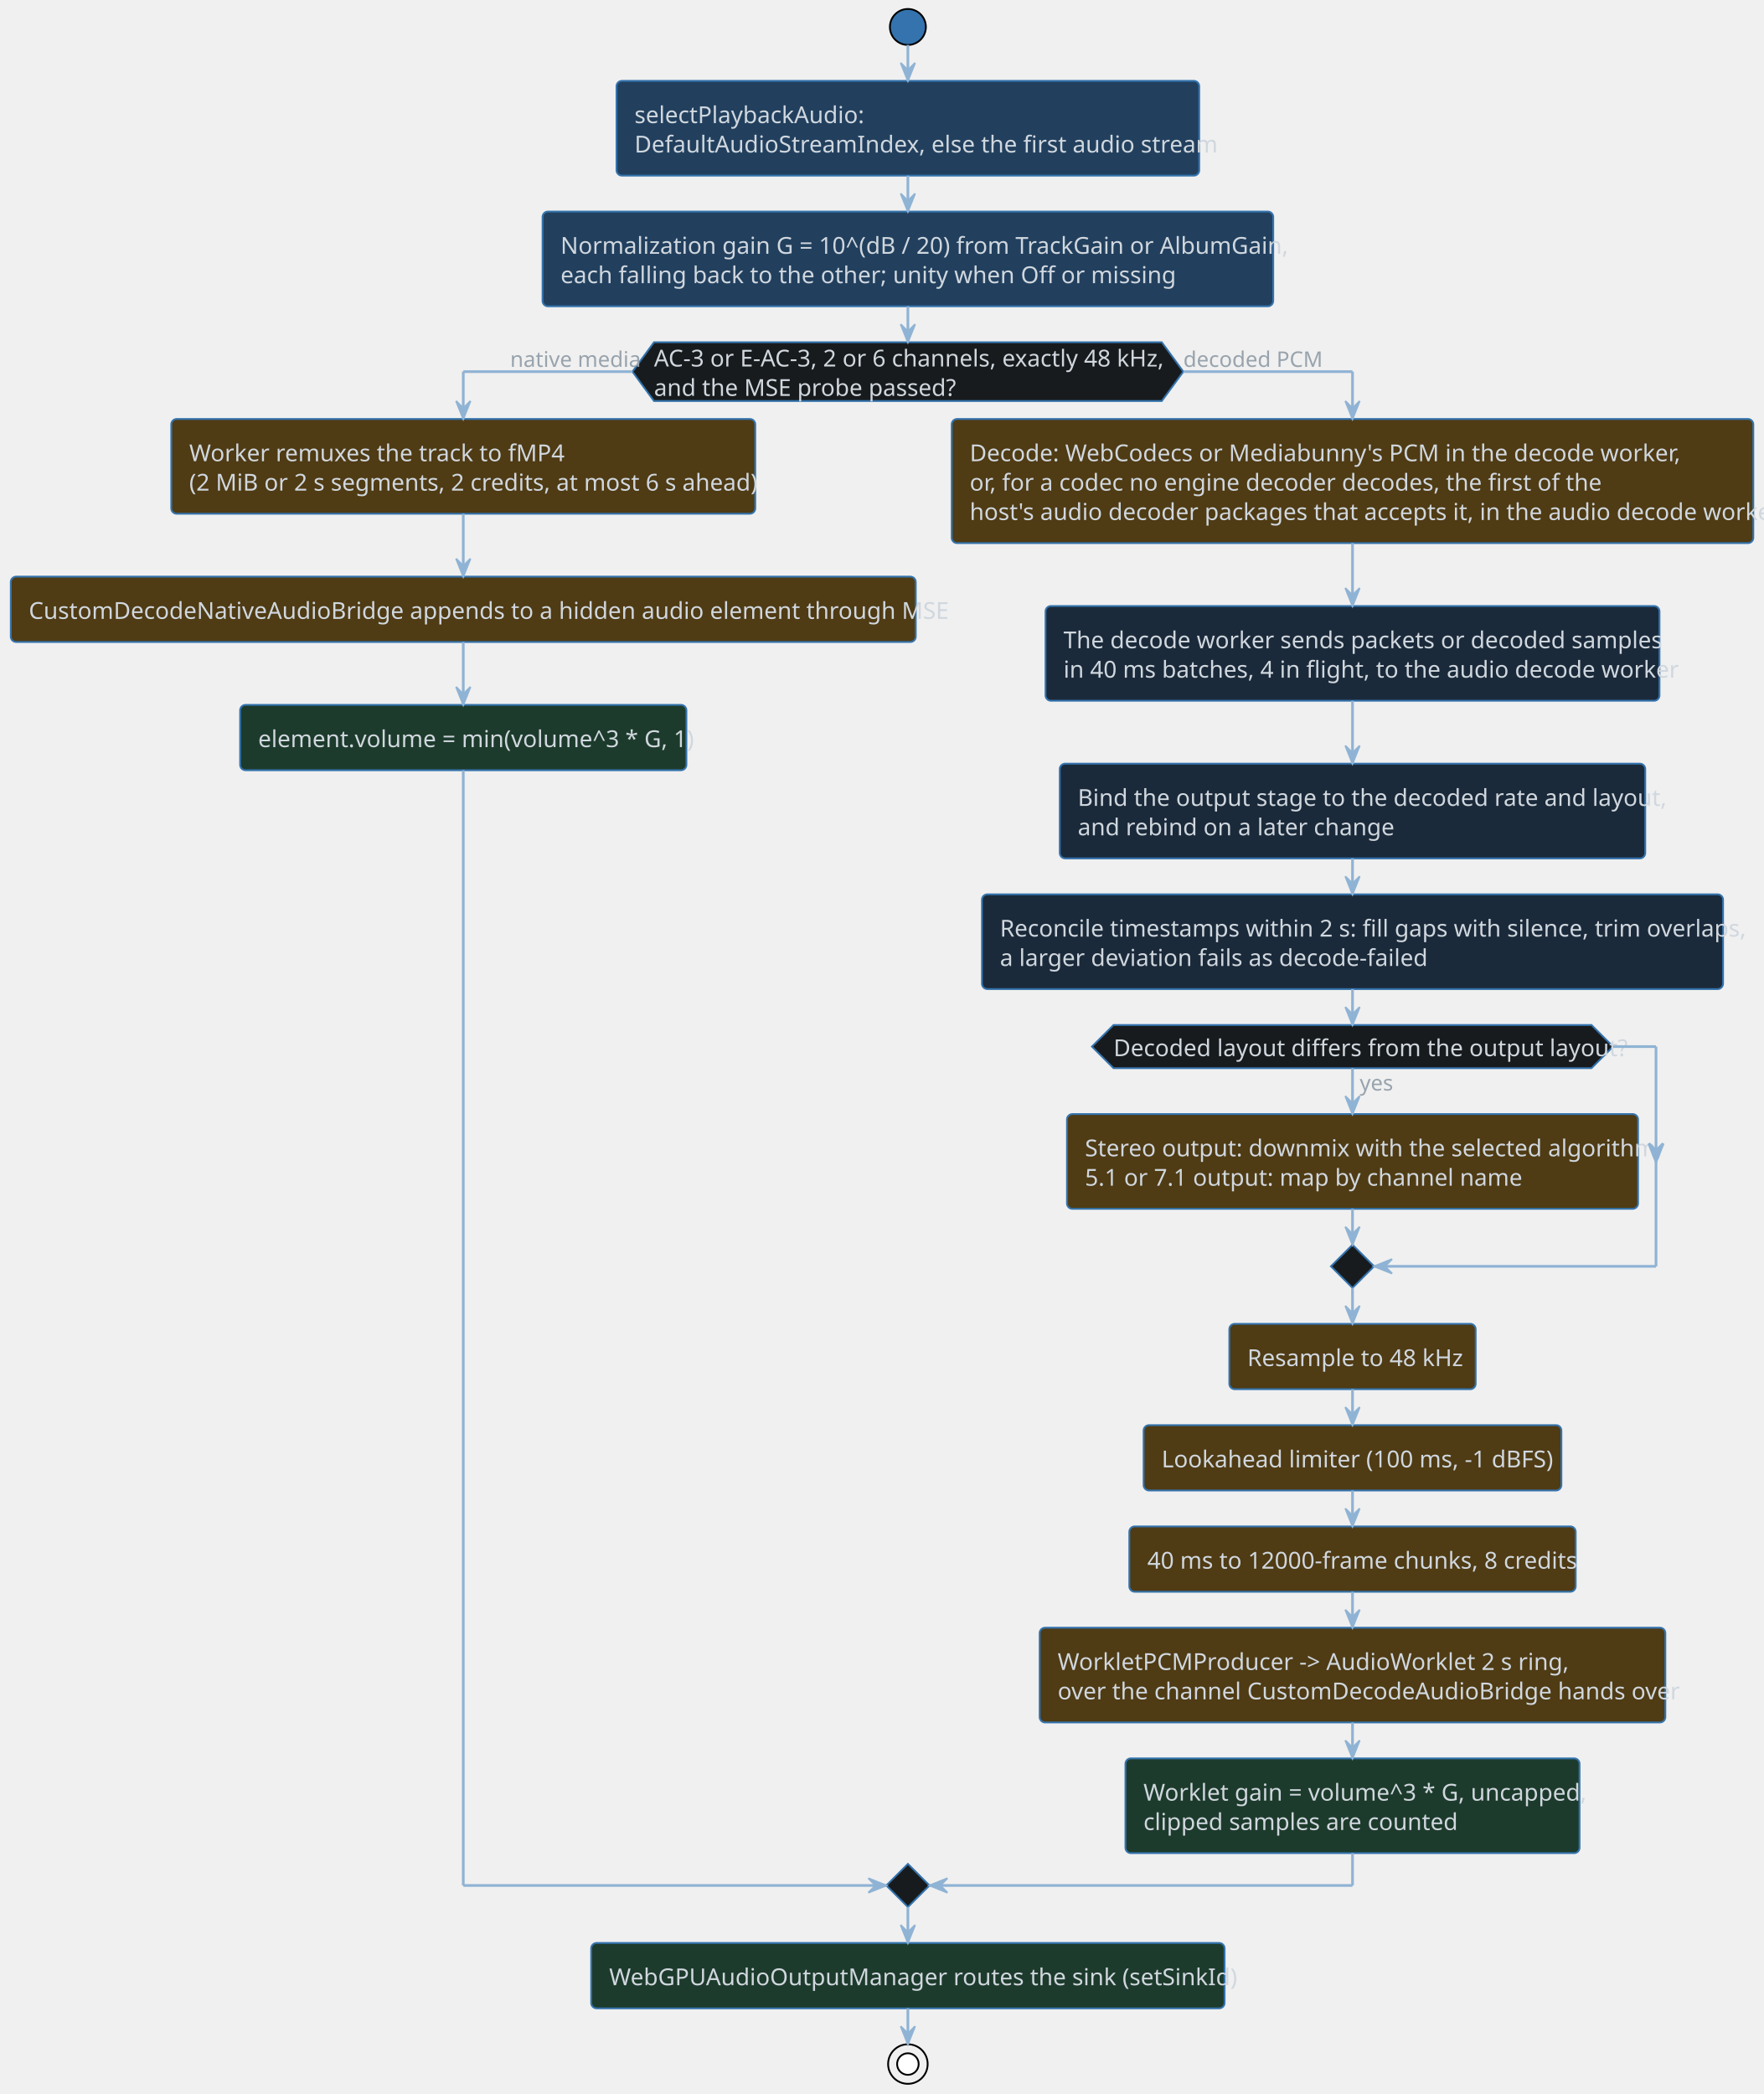
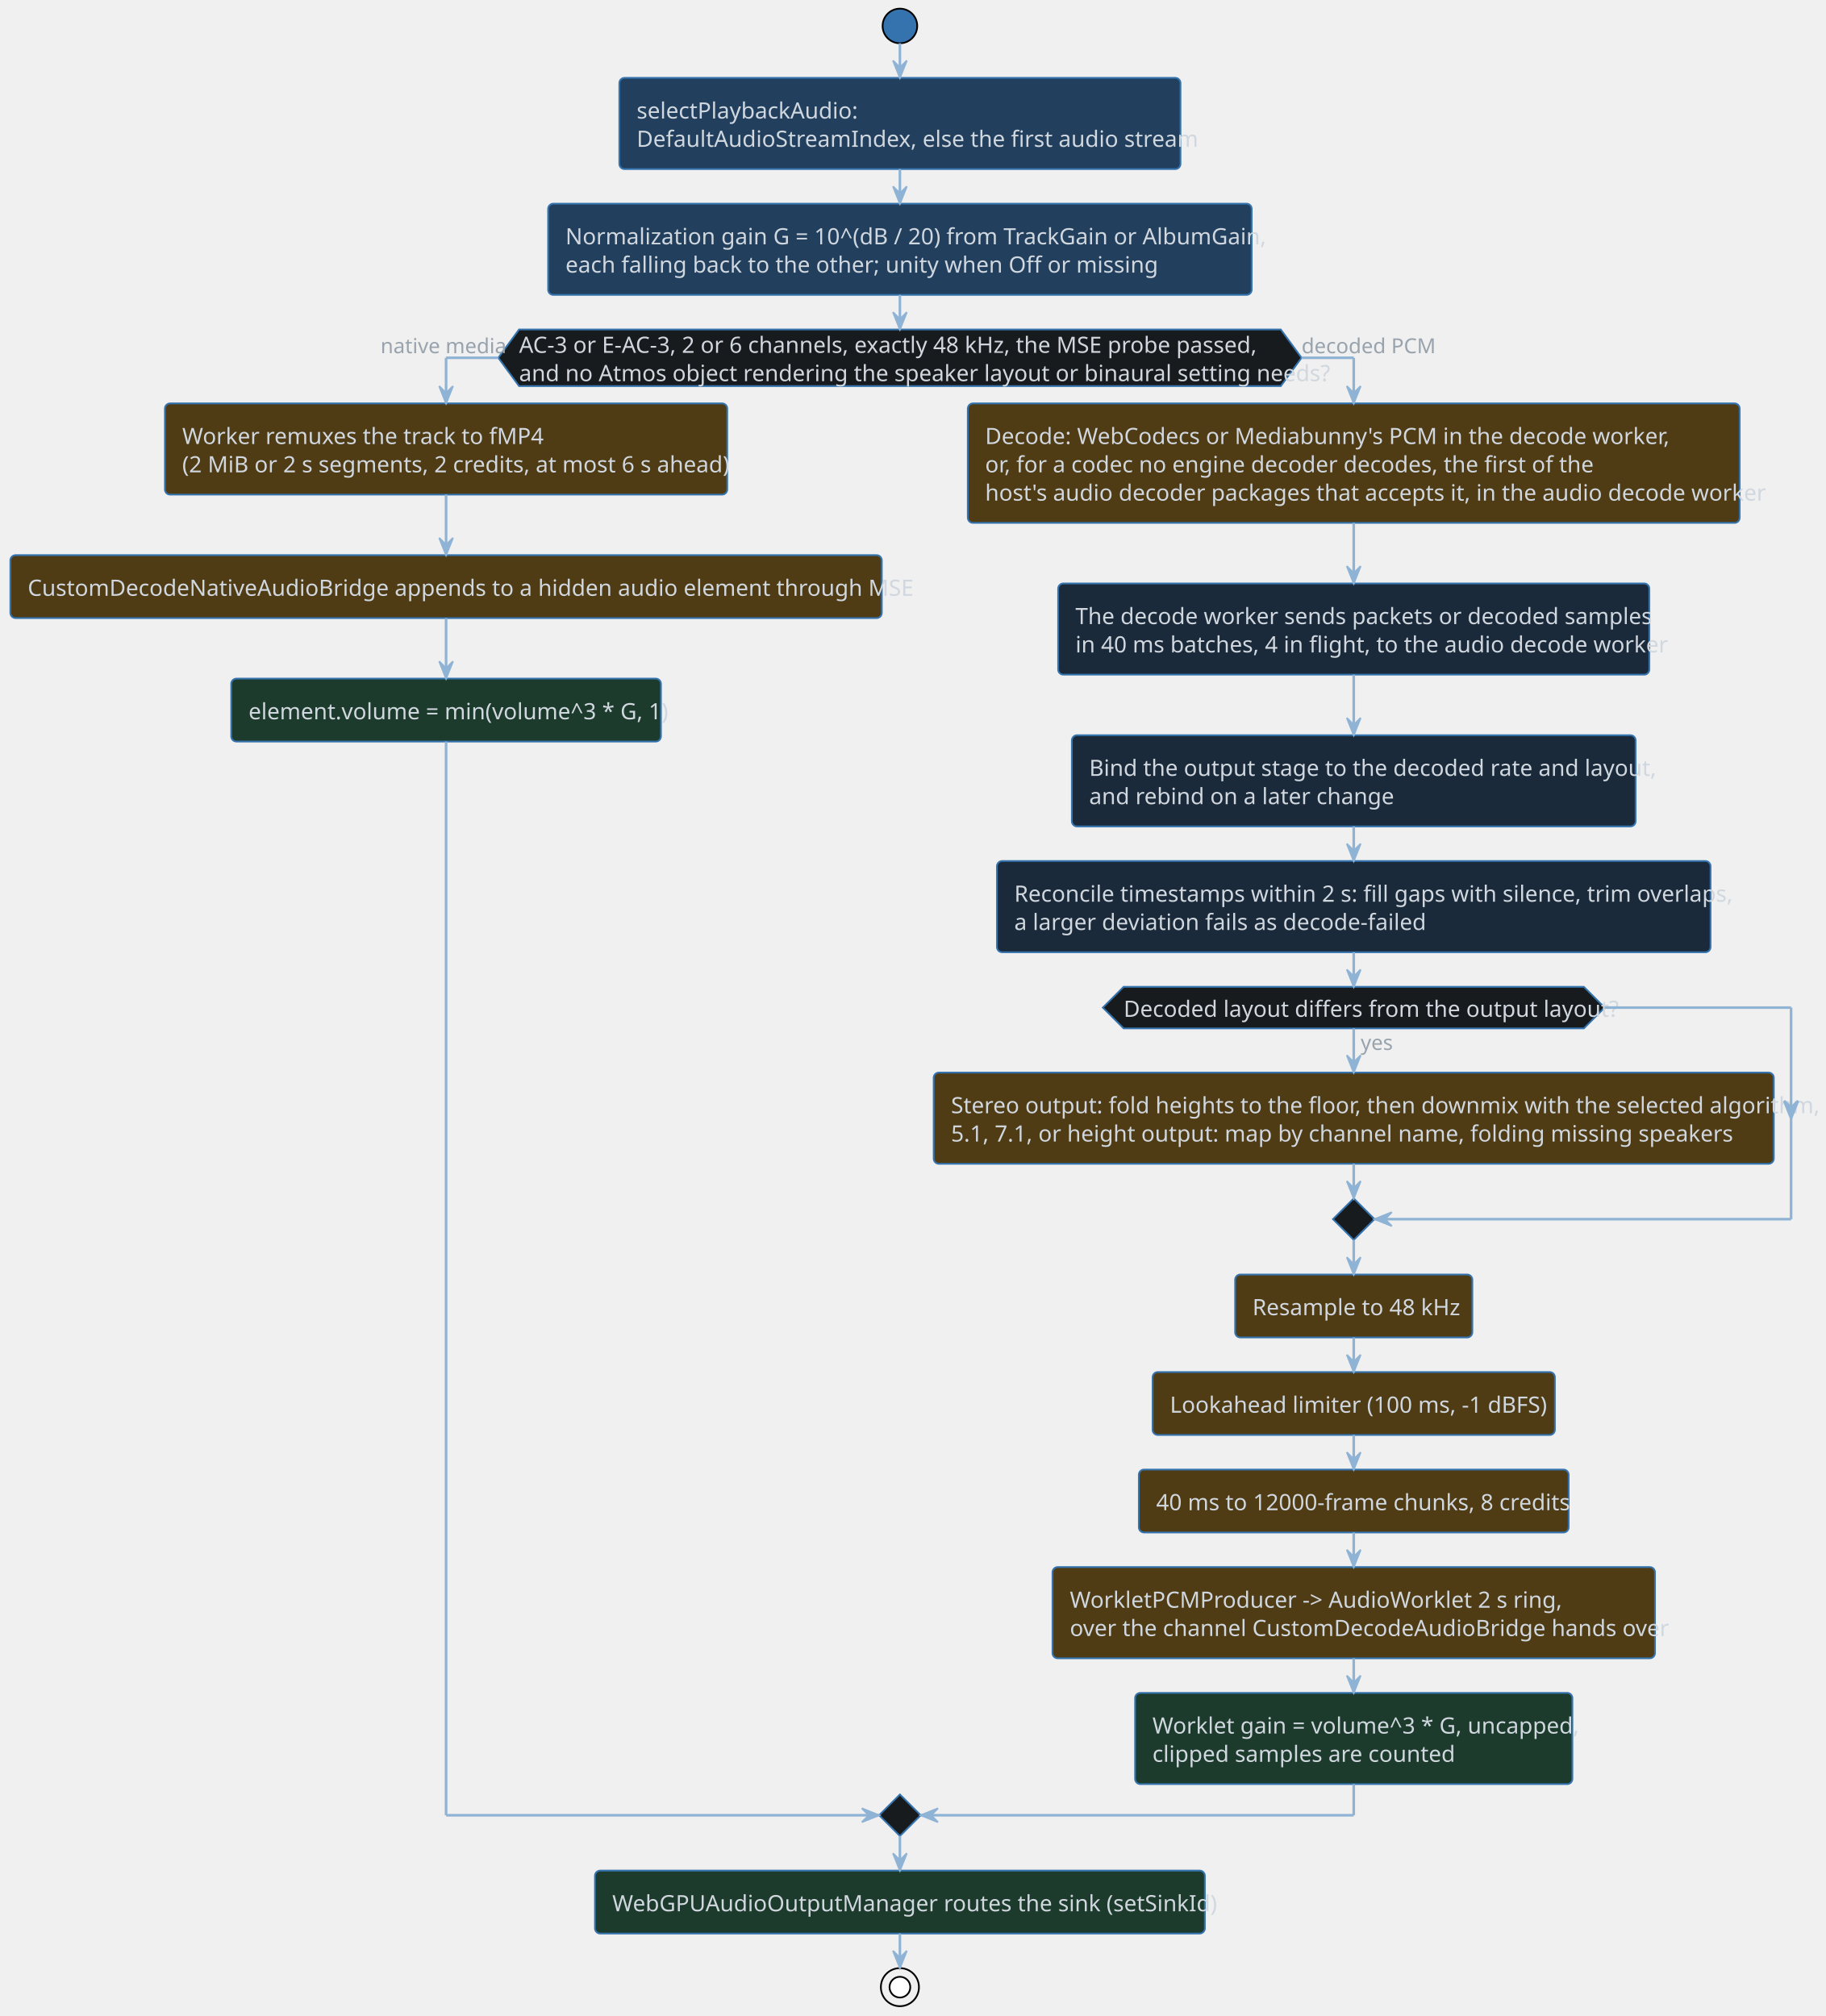
- <svg xmlns="http://www.w3.org/2000/svg" contentStyleType="text/css" data-diagram-type="ACTIVITY" height="1165px" preserveAspectRatio="none" style="width:981px;height:1165px;" version="1.1" viewBox="0 0 981 1165" width="981px" zoomAndPan="magnify">
+ <svg xmlns="http://www.w3.org/2000/svg" contentStyleType="text/css" data-diagram-type="ACTIVITY" height="1165px" preserveAspectRatio="none" style="width:1055px;height:1165px;" version="1.1" viewBox="0 0 1055 1165" width="1055px" zoomAndPan="magnify">
  <defs />
  <g>
-     <ellipse cx="505.1" cy="15" fill="#3473AD" rx="10" ry="10" style="stroke:#000000;stroke-width:1;" />
-     <rect fill="#22405E" height="52.703" rx="3" ry="3" style="stroke:#3473AD;stroke-width:1;" width="324.211" x="342.994" y="45" />
-     <text fill="#D0D7DE" font-family="sans-serif" font-size="13" lengthAdjust="spacing" textLength="123.57" x="352.994" y="68.495">selectPlaybackAudio:</text>
-     <text fill="#D0D7DE" font-family="sans-serif" font-size="13" lengthAdjust="spacing" textLength="304.211" x="352.994" y="84.847">DefaultAudioStreamIndex, else the first audio stream</text>
-     <rect fill="#22405E" height="52.703" rx="3" ry="3" style="stroke:#3473AD;stroke-width:1;" width="406.502" x="301.849" y="117.703" />
-     <text fill="#D0D7DE" font-family="sans-serif" font-size="13" lengthAdjust="spacing" textLength="386.502" x="311.849" y="141.198">Normalization gain G = 10^(dB / 20) from TrackGain or AlbumGain,</text>
-     <text fill="#D0D7DE" font-family="sans-serif" font-size="13" lengthAdjust="spacing" textLength="319.389" x="311.849" y="157.55">each falling back to the other; unity when Off or missing</text>
-     <polygon fill="#181B1D" points="363.849,190.406,646.351,190.406,658.351,206.758,646.351,223.109,363.849,223.109,351.849,206.758,363.849,190.406" style="stroke:#3473AD;stroke-width:1;" />
-     <text fill="#D0D7DE" font-family="sans-serif" font-size="13" lengthAdjust="spacing" textLength="282.502" x="363.849" y="203.901">AC-3 or E-AC-3, 2 or 6 channels, exactly 48 kHz,</text>
-     <text fill="#D0D7DE" font-family="sans-serif" font-size="13" lengthAdjust="spacing" textLength="164.779" x="363.849" y="220.253">and the MSE probe passed?</text>
-     <text fill="#98A3AD" font-family="sans-serif" font-size="12" lengthAdjust="spacing" textLength="68.039" x="283.809" y="204.121">native media</text>
-     <text fill="#98A3AD" font-family="sans-serif" font-size="12" lengthAdjust="spacing" textLength="76.043" x="658.351" y="204.121">decoded PCM</text>
+     <ellipse cx="519.951" cy="15" fill="#3473AD" rx="10" ry="10" style="stroke:#000000;stroke-width:1;" />
+     <rect fill="#22405E" height="52.703" rx="3" ry="3" style="stroke:#3473AD;stroke-width:1;" width="324.211" x="357.846" y="45" />
+     <text fill="#D0D7DE" font-family="sans-serif" font-size="13" lengthAdjust="spacing" textLength="123.57" x="367.846" y="68.495">selectPlaybackAudio:</text>
+     <text fill="#D0D7DE" font-family="sans-serif" font-size="13" lengthAdjust="spacing" textLength="304.211" x="367.846" y="84.847">DefaultAudioStreamIndex, else the first audio stream</text>
+     <rect fill="#22405E" height="52.703" rx="3" ry="3" style="stroke:#3473AD;stroke-width:1;" width="406.502" x="316.7" y="117.703" />
+     <text fill="#D0D7DE" font-family="sans-serif" font-size="13" lengthAdjust="spacing" textLength="386.502" x="326.7" y="141.198">Normalization gain G = 10^(dB / 20) from TrackGain or AlbumGain,</text>
+     <text fill="#D0D7DE" font-family="sans-serif" font-size="13" lengthAdjust="spacing" textLength="319.389" x="326.7" y="157.55">each falling back to the other; unity when Off or missing</text>
+     <polygon fill="#181B1D" points="299.894,190.406,740.009,190.406,752.009,206.758,740.009,223.109,299.894,223.109,287.894,206.758,299.894,190.406" style="stroke:#3473AD;stroke-width:1;" />
+     <text fill="#D0D7DE" font-family="sans-serif" font-size="13" lengthAdjust="spacing" textLength="421.973" x="299.894" y="203.901">AC-3 or E-AC-3, 2 or 6 channels, exactly 48 kHz, the MSE probe passed,</text>
+     <text fill="#D0D7DE" font-family="sans-serif" font-size="13" lengthAdjust="spacing" textLength="440.115" x="299.894" y="220.253">and no Atmos object rendering the speaker layout or binaural setting needs?</text>
+     <text fill="#98A3AD" font-family="sans-serif" font-size="12" lengthAdjust="spacing" textLength="68.039" x="219.855" y="204.121">native media</text>
+     <text fill="#98A3AD" font-family="sans-serif" font-size="12" lengthAdjust="spacing" textLength="76.043" x="752.009" y="204.121">decoded PCM</text>
    <rect fill="#4F3B14" height="52.703" rx="3" ry="3" style="stroke:#3473AD;stroke-width:1;" width="324.903" x="95.286" y="233.109" />
    <text fill="#D0D7DE" font-family="sans-serif" font-size="13" lengthAdjust="spacing" textLength="197.222" x="105.286" y="256.604">Worker remuxes the track to fMP4</text>
    <text fill="#D0D7DE" font-family="sans-serif" font-size="13" lengthAdjust="spacing" textLength="304.903" x="105.286" y="272.956">(2 MiB or 2 s segments, 2 credits, at most 6 s ahead)</text>
    <rect fill="#4F3B14" height="36.352" rx="3" ry="3" style="stroke:#3473AD;stroke-width:1;" width="503.476" x="6" y="320.812" />
    <text fill="#D0D7DE" font-family="sans-serif" font-size="13" lengthAdjust="spacing" textLength="483.476" x="16" y="344.308">CustomDecodeNativeAudioBridge appends to a hidden audio element through MSE</text>
    <rect fill="#1D3B2C" height="36.352" rx="3" ry="3" style="stroke:#3473AD;stroke-width:1;" width="248.274" x="133.601" y="392.164" />
    <text fill="#D0D7DE" font-family="sans-serif" font-size="13" lengthAdjust="spacing" textLength="228.274" x="143.601" y="415.659">element.volume = min(volume^3 * G, 1)</text>
-     <rect fill="#4F3B14" height="69.055" rx="3" ry="3" style="stroke:#3473AD;stroke-width:1;" width="445.972" x="529.476" y="233.109" />
-     <text fill="#D0D7DE" font-family="sans-serif" font-size="13" lengthAdjust="spacing" textLength="381.837" x="539.476" y="256.604">Decode: WebCodecs or Mediabunny's PCM in the decode worker,</text>
-     <text fill="#D0D7DE" font-family="sans-serif" font-size="13" lengthAdjust="spacing" textLength="333.157" x="539.476" y="272.956">or, for a codec no engine decoder decodes, the first of the</text>
-     <text fill="#D0D7DE" font-family="sans-serif" font-size="13" lengthAdjust="spacing" textLength="425.972" x="539.476" y="289.308">host's audio decoder packages that accepts it, in the audio decode worker</text>
-     <rect fill="#1B2A3A" height="52.703" rx="3" ry="3" style="stroke:#3473AD;stroke-width:1;" width="341.579" x="581.672" y="337.164" />
-     <text fill="#D0D7DE" font-family="sans-serif" font-size="13" lengthAdjust="spacing" textLength="318.678" x="591.672" y="360.659">The decode worker sends packets or decoded samples</text>
-     <text fill="#D0D7DE" font-family="sans-serif" font-size="13" lengthAdjust="spacing" textLength="321.579" x="591.672" y="377.011">in 40 ms batches, 4 in flight, to the audio decode worker</text>
-     <rect fill="#1B2A3A" height="52.703" rx="3" ry="3" style="stroke:#3473AD;stroke-width:1;" width="325.728" x="589.597" y="424.867" />
-     <text fill="#D0D7DE" font-family="sans-serif" font-size="13" lengthAdjust="spacing" textLength="305.728" x="599.597" y="448.362">Bind the output stage to the decoded rate and layout,</text>
-     <text fill="#D0D7DE" font-family="sans-serif" font-size="13" lengthAdjust="spacing" textLength="165.515" x="599.597" y="464.714">and rebind on a later change</text>
-     <rect fill="#1B2A3A" height="52.703" rx="3" ry="3" style="stroke:#3473AD;stroke-width:1;" width="412.31" x="546.306" y="497.57" />
-     <text fill="#D0D7DE" font-family="sans-serif" font-size="13" lengthAdjust="spacing" textLength="392.31" x="556.306" y="521.065">Reconcile timestamps within 2 s: fill gaps with silence, trim overlaps,</text>
-     <text fill="#D0D7DE" font-family="sans-serif" font-size="13" lengthAdjust="spacing" textLength="225.469" x="556.306" y="537.417">a larger deviation fails as decode-failed</text>
-     <rect fill="#4F3B14" height="52.703" rx="3" ry="3" style="stroke:#3473AD;stroke-width:1;" width="317.711" x="593.606" y="619.82" />
-     <text fill="#D0D7DE" font-family="sans-serif" font-size="13" lengthAdjust="spacing" textLength="297.711" x="603.606" y="643.315">Stereo output: downmix with the selected algorithm,</text>
-     <text fill="#D0D7DE" font-family="sans-serif" font-size="13" lengthAdjust="spacing" textLength="229.817" x="603.606" y="659.667">5.1 or 7.1 output: map by channel name</text>
-     <polygon fill="#181B1D" points="619.494,570.273,885.429,570.273,897.429,582.273,885.429,594.273,619.494,594.273,607.494,582.273,619.494,570.273" style="stroke:#3473AD;stroke-width:1;" />
-     <text fill="#98A3AD" font-family="sans-serif" font-size="12" lengthAdjust="spacing" textLength="18.674" x="756.462" y="606.731">yes</text>
-     <text fill="#D0D7DE" font-family="sans-serif" font-size="13" lengthAdjust="spacing" textLength="265.935" x="619.494" y="587.593">Decoded layout differs from the output layout?</text>
-     <polygon fill="#181B1D" points="752.462,692.523,764.462,704.523,752.462,716.523,740.462,704.523,752.462,692.523" style="stroke:#3473AD;stroke-width:1;" />
-     <rect fill="#4F3B14" height="36.352" rx="3" ry="3" style="stroke:#3473AD;stroke-width:1;" width="137.051" x="683.936" y="736.523" />
-     <text fill="#D0D7DE" font-family="sans-serif" font-size="13" lengthAdjust="spacing" textLength="117.051" x="693.936" y="760.019">Resample to 48 kHz</text>
-     <rect fill="#4F3B14" height="36.352" rx="3" ry="3" style="stroke:#3473AD;stroke-width:1;" width="232.424" x="636.25" y="792.875" />
-     <text fill="#D0D7DE" font-family="sans-serif" font-size="13" lengthAdjust="spacing" textLength="212.424" x="646.25" y="816.37">Lookahead limiter (100 ms, -1 dBFS)</text>
-     <rect fill="#4F3B14" height="36.352" rx="3" ry="3" style="stroke:#3473AD;stroke-width:1;" width="248.332" x="628.296" y="849.227" />
-     <text fill="#D0D7DE" font-family="sans-serif" font-size="13" lengthAdjust="spacing" textLength="228.332" x="638.296" y="872.722">40 ms to 12000-frame chunks, 8 credits</text>
-     <rect fill="#4F3B14" height="52.703" rx="3" ry="3" style="stroke:#3473AD;stroke-width:1;" width="348.091" x="578.416" y="905.578" />
-     <text fill="#D0D7DE" font-family="sans-serif" font-size="13" lengthAdjust="spacing" textLength="272.003" x="588.416" y="929.073">WorkletPCMProducer -&gt; AudioWorklet 2 s ring,</text>
-     <text fill="#D0D7DE" font-family="sans-serif" font-size="13" lengthAdjust="spacing" textLength="328.091" x="588.416" y="945.425">over the channel CustomDecodeAudioBridge hands over</text>
-     <rect fill="#1D3B2C" height="52.703" rx="3" ry="3" style="stroke:#3473AD;stroke-width:1;" width="252.642" x="626.141" y="978.281" />
-     <text fill="#D0D7DE" font-family="sans-serif" font-size="13" lengthAdjust="spacing" textLength="232.642" x="636.141" y="1001.776">Worklet gain = volume^3 * G, uncapped,</text>
-     <text fill="#D0D7DE" font-family="sans-serif" font-size="13" lengthAdjust="spacing" textLength="165.49" x="636.141" y="1018.128">clipped samples are counted</text>
-     <polygon fill="#181B1D" points="505.1,1036.984,517.1,1048.984,505.1,1060.984,493.1,1048.984,505.1,1036.984" style="stroke:#3473AD;stroke-width:1;" />
-     <rect fill="#1D3B2C" height="36.352" rx="3" ry="3" style="stroke:#3473AD;stroke-width:1;" width="352.382" x="328.909" y="1080.984" />
-     <text fill="#D0D7DE" font-family="sans-serif" font-size="13" lengthAdjust="spacing" textLength="332.382" x="338.909" y="1104.479">WebGPUAudioOutputManager routes the sink (setSinkId)</text>
-     <ellipse cx="505.1" cy="1148.336" fill="none" rx="11" ry="11" style="stroke:#000000;stroke-width:1;" />
-     <ellipse cx="505.1" cy="1148.336" fill="#FFFFFF" rx="6" ry="6" style="stroke:#000000;stroke-width:1;" />
-     <line style="stroke:#8FB3D4;stroke-width:1.5;" x1="505.1" x2="505.1" y1="25" y2="45" />
-     <polygon fill="#8FB3D4" points="501.1,35,505.1,45,509.1,35,505.1,39" style="stroke:#8FB3D4;stroke-width:1;" />
-     <line style="stroke:#8FB3D4;stroke-width:1.5;" x1="505.1" x2="505.1" y1="97.703" y2="117.703" />
-     <polygon fill="#8FB3D4" points="501.1,107.703,505.1,117.703,509.1,107.703,505.1,111.703" style="stroke:#8FB3D4;stroke-width:1;" />
+     <rect fill="#4F3B14" height="69.055" rx="3" ry="3" style="stroke:#3473AD;stroke-width:1;" width="445.972" x="559.179" y="233.109" />
+     <text fill="#D0D7DE" font-family="sans-serif" font-size="13" lengthAdjust="spacing" textLength="381.837" x="569.179" y="256.604">Decode: WebCodecs or Mediabunny's PCM in the decode worker,</text>
+     <text fill="#D0D7DE" font-family="sans-serif" font-size="13" lengthAdjust="spacing" textLength="333.157" x="569.179" y="272.956">or, for a codec no engine decoder decodes, the first of the</text>
+     <text fill="#D0D7DE" font-family="sans-serif" font-size="13" lengthAdjust="spacing" textLength="425.972" x="569.179" y="289.308">host's audio decoder packages that accepts it, in the audio decode worker</text>
+     <rect fill="#1B2A3A" height="52.703" rx="3" ry="3" style="stroke:#3473AD;stroke-width:1;" width="341.579" x="611.375" y="337.164" />
+     <text fill="#D0D7DE" font-family="sans-serif" font-size="13" lengthAdjust="spacing" textLength="318.678" x="621.375" y="360.659">The decode worker sends packets or decoded samples</text>
+     <text fill="#D0D7DE" font-family="sans-serif" font-size="13" lengthAdjust="spacing" textLength="321.579" x="621.375" y="377.011">in 40 ms batches, 4 in flight, to the audio decode worker</text>
+     <rect fill="#1B2A3A" height="52.703" rx="3" ry="3" style="stroke:#3473AD;stroke-width:1;" width="325.728" x="619.301" y="424.867" />
+     <text fill="#D0D7DE" font-family="sans-serif" font-size="13" lengthAdjust="spacing" textLength="305.728" x="629.301" y="448.362">Bind the output stage to the decoded rate and layout,</text>
+     <text fill="#D0D7DE" font-family="sans-serif" font-size="13" lengthAdjust="spacing" textLength="165.515" x="629.301" y="464.714">and rebind on a later change</text>
+     <rect fill="#1B2A3A" height="52.703" rx="3" ry="3" style="stroke:#3473AD;stroke-width:1;" width="412.31" x="576.01" y="497.57" />
+     <text fill="#D0D7DE" font-family="sans-serif" font-size="13" lengthAdjust="spacing" textLength="392.31" x="586.01" y="521.065">Reconcile timestamps within 2 s: fill gaps with silence, trim overlaps,</text>
+     <text fill="#D0D7DE" font-family="sans-serif" font-size="13" lengthAdjust="spacing" textLength="225.469" x="586.01" y="537.417">a larger deviation fails as decode-failed</text>
+     <rect fill="#4F3B14" height="52.703" rx="3" ry="3" style="stroke:#3473AD;stroke-width:1;" width="485.378" x="539.476" y="619.82" />
+     <text fill="#D0D7DE" font-family="sans-serif" font-size="13" lengthAdjust="spacing" textLength="465.378" x="549.476" y="643.315">Stereo output: fold heights to the floor, then downmix with the selected algorithm,</text>
+     <text fill="#D0D7DE" font-family="sans-serif" font-size="13" lengthAdjust="spacing" textLength="425.642" x="549.476" y="659.667">5.1, 7.1, or height output: map by channel name, folding missing speakers</text>
+     <polygon fill="#181B1D" points="649.197,570.273,915.132,570.273,927.132,582.273,915.132,594.273,649.197,594.273,637.197,582.273,649.197,570.273" style="stroke:#3473AD;stroke-width:1;" />
+     <text fill="#98A3AD" font-family="sans-serif" font-size="12" lengthAdjust="spacing" textLength="18.674" x="786.165" y="606.731">yes</text>
+     <text fill="#D0D7DE" font-family="sans-serif" font-size="13" lengthAdjust="spacing" textLength="265.935" x="649.197" y="587.593">Decoded layout differs from the output layout?</text>
+     <polygon fill="#181B1D" points="782.165,692.523,794.165,704.523,782.165,716.523,770.165,704.523,782.165,692.523" style="stroke:#3473AD;stroke-width:1;" />
+     <rect fill="#4F3B14" height="36.352" rx="3" ry="3" style="stroke:#3473AD;stroke-width:1;" width="137.051" x="713.639" y="736.523" />
+     <text fill="#D0D7DE" font-family="sans-serif" font-size="13" lengthAdjust="spacing" textLength="117.051" x="723.639" y="760.019">Resample to 48 kHz</text>
+     <rect fill="#4F3B14" height="36.352" rx="3" ry="3" style="stroke:#3473AD;stroke-width:1;" width="232.424" x="665.953" y="792.875" />
+     <text fill="#D0D7DE" font-family="sans-serif" font-size="13" lengthAdjust="spacing" textLength="212.424" x="675.953" y="816.37">Lookahead limiter (100 ms, -1 dBFS)</text>
+     <rect fill="#4F3B14" height="36.352" rx="3" ry="3" style="stroke:#3473AD;stroke-width:1;" width="248.332" x="657.999" y="849.227" />
+     <text fill="#D0D7DE" font-family="sans-serif" font-size="13" lengthAdjust="spacing" textLength="228.332" x="667.999" y="872.722">40 ms to 12000-frame chunks, 8 credits</text>
+     <rect fill="#4F3B14" height="52.703" rx="3" ry="3" style="stroke:#3473AD;stroke-width:1;" width="348.091" x="608.119" y="905.578" />
+     <text fill="#D0D7DE" font-family="sans-serif" font-size="13" lengthAdjust="spacing" textLength="272.003" x="618.119" y="929.073">WorkletPCMProducer -&gt; AudioWorklet 2 s ring,</text>
+     <text fill="#D0D7DE" font-family="sans-serif" font-size="13" lengthAdjust="spacing" textLength="328.091" x="618.119" y="945.425">over the channel CustomDecodeAudioBridge hands over</text>
+     <rect fill="#1D3B2C" height="52.703" rx="3" ry="3" style="stroke:#3473AD;stroke-width:1;" width="252.642" x="655.844" y="978.281" />
+     <text fill="#D0D7DE" font-family="sans-serif" font-size="13" lengthAdjust="spacing" textLength="232.642" x="665.844" y="1001.776">Worklet gain = volume^3 * G, uncapped,</text>
+     <text fill="#D0D7DE" font-family="sans-serif" font-size="13" lengthAdjust="spacing" textLength="165.49" x="665.844" y="1018.128">clipped samples are counted</text>
+     <polygon fill="#181B1D" points="519.951,1036.984,531.951,1048.984,519.951,1060.984,507.951,1048.984,519.951,1036.984" style="stroke:#3473AD;stroke-width:1;" />
+     <rect fill="#1D3B2C" height="36.352" rx="3" ry="3" style="stroke:#3473AD;stroke-width:1;" width="352.382" x="343.76" y="1080.984" />
+     <text fill="#D0D7DE" font-family="sans-serif" font-size="13" lengthAdjust="spacing" textLength="332.382" x="353.76" y="1104.479">WebGPUAudioOutputManager routes the sink (setSinkId)</text>
+     <ellipse cx="519.951" cy="1148.336" fill="none" rx="11" ry="11" style="stroke:#000000;stroke-width:1;" />
+     <ellipse cx="519.951" cy="1148.336" fill="#FFFFFF" rx="6" ry="6" style="stroke:#000000;stroke-width:1;" />
+     <line style="stroke:#8FB3D4;stroke-width:1.5;" x1="519.951" x2="519.951" y1="25" y2="45" />
+     <polygon fill="#8FB3D4" points="515.951,35,519.951,45,523.951,35,519.951,39" style="stroke:#8FB3D4;stroke-width:1;" />
+     <line style="stroke:#8FB3D4;stroke-width:1.5;" x1="519.951" x2="519.951" y1="97.703" y2="117.703" />
+     <polygon fill="#8FB3D4" points="515.951,107.703,519.951,117.703,523.951,107.703,519.951,111.703" style="stroke:#8FB3D4;stroke-width:1;" />
    <line style="stroke:#8FB3D4;stroke-width:1.5;" x1="257.738" x2="257.738" y1="285.812" y2="320.812" />
    <polygon fill="#8FB3D4" points="253.738,310.812,257.738,320.812,261.738,310.812,257.738,314.812" style="stroke:#8FB3D4;stroke-width:1;" />
    <line style="stroke:#8FB3D4;stroke-width:1.5;" x1="257.738" x2="257.738" y1="357.164" y2="392.164" />
    <polygon fill="#8FB3D4" points="253.738,382.164,257.738,392.164,261.738,382.164,257.738,386.164" style="stroke:#8FB3D4;stroke-width:1;" />
-     <line style="stroke:#8FB3D4;stroke-width:1.5;" x1="752.462" x2="752.462" y1="302.164" y2="337.164" />
-     <polygon fill="#8FB3D4" points="748.462,327.164,752.462,337.164,756.462,327.164,752.462,331.164" style="stroke:#8FB3D4;stroke-width:1;" />
-     <line style="stroke:#8FB3D4;stroke-width:1.5;" x1="752.462" x2="752.462" y1="389.867" y2="424.867" />
-     <polygon fill="#8FB3D4" points="748.462,414.867,752.462,424.867,756.462,414.867,752.462,418.867" style="stroke:#8FB3D4;stroke-width:1;" />
-     <line style="stroke:#8FB3D4;stroke-width:1.5;" x1="752.462" x2="752.462" y1="477.57" y2="497.57" />
-     <polygon fill="#8FB3D4" points="748.462,487.57,752.462,497.57,756.462,487.57,752.462,491.57" style="stroke:#8FB3D4;stroke-width:1;" />
-     <line style="stroke:#8FB3D4;stroke-width:1.5;" x1="752.462" x2="752.462" y1="594.273" y2="619.82" />
-     <polygon fill="#8FB3D4" points="748.462,609.82,752.462,619.82,756.462,609.82,752.462,613.82" style="stroke:#8FB3D4;stroke-width:1;" />
-     <line style="stroke:#8FB3D4;stroke-width:1.5;" x1="897.429" x2="921.317" y1="582.273" y2="582.273" />
-     <polygon fill="#8FB3D4" points="917.317,636.172,921.317,646.172,925.317,636.172,921.317,640.172" style="stroke:#8FB3D4;stroke-width:1.5;" />
-     <line style="stroke:#8FB3D4;stroke-width:1.5;" x1="921.317" x2="921.317" y1="582.273" y2="704.523" />
-     <line style="stroke:#8FB3D4;stroke-width:1.5;" x1="921.317" x2="764.462" y1="704.523" y2="704.523" />
-     <polygon fill="#8FB3D4" points="774.462,700.523,764.462,704.523,774.462,708.523,770.462,704.523" style="stroke:#8FB3D4;stroke-width:1;" />
-     <line style="stroke:#8FB3D4;stroke-width:1.5;" x1="752.462" x2="752.462" y1="672.523" y2="692.523" />
-     <polygon fill="#8FB3D4" points="748.462,682.523,752.462,692.523,756.462,682.523,752.462,686.523" style="stroke:#8FB3D4;stroke-width:1;" />
-     <line style="stroke:#8FB3D4;stroke-width:1.5;" x1="752.462" x2="752.462" y1="550.273" y2="570.273" />
-     <polygon fill="#8FB3D4" points="748.462,560.273,752.462,570.273,756.462,560.273,752.462,564.273" style="stroke:#8FB3D4;stroke-width:1;" />
-     <line style="stroke:#8FB3D4;stroke-width:1.5;" x1="752.462" x2="752.462" y1="716.523" y2="736.523" />
-     <polygon fill="#8FB3D4" points="748.462,726.523,752.462,736.523,756.462,726.523,752.462,730.523" style="stroke:#8FB3D4;stroke-width:1;" />
-     <line style="stroke:#8FB3D4;stroke-width:1.5;" x1="752.462" x2="752.462" y1="772.875" y2="792.875" />
-     <polygon fill="#8FB3D4" points="748.462,782.875,752.462,792.875,756.462,782.875,752.462,786.875" style="stroke:#8FB3D4;stroke-width:1;" />
-     <line style="stroke:#8FB3D4;stroke-width:1.5;" x1="752.462" x2="752.462" y1="829.227" y2="849.227" />
-     <polygon fill="#8FB3D4" points="748.462,839.227,752.462,849.227,756.462,839.227,752.462,843.227" style="stroke:#8FB3D4;stroke-width:1;" />
-     <line style="stroke:#8FB3D4;stroke-width:1.5;" x1="752.462" x2="752.462" y1="885.578" y2="905.578" />
-     <polygon fill="#8FB3D4" points="748.462,895.578,752.462,905.578,756.462,895.578,752.462,899.578" style="stroke:#8FB3D4;stroke-width:1;" />
-     <line style="stroke:#8FB3D4;stroke-width:1.5;" x1="752.462" x2="752.462" y1="958.281" y2="978.281" />
-     <polygon fill="#8FB3D4" points="748.462,968.281,752.462,978.281,756.462,968.281,752.462,972.281" style="stroke:#8FB3D4;stroke-width:1;" />
-     <line style="stroke:#8FB3D4;stroke-width:1.5;" x1="351.849" x2="257.738" y1="206.758" y2="206.758" />
+     <line style="stroke:#8FB3D4;stroke-width:1.5;" x1="782.165" x2="782.165" y1="302.164" y2="337.164" />
+     <polygon fill="#8FB3D4" points="778.165,327.164,782.165,337.164,786.165,327.164,782.165,331.164" style="stroke:#8FB3D4;stroke-width:1;" />
+     <line style="stroke:#8FB3D4;stroke-width:1.5;" x1="782.165" x2="782.165" y1="389.867" y2="424.867" />
+     <polygon fill="#8FB3D4" points="778.165,414.867,782.165,424.867,786.165,414.867,782.165,418.867" style="stroke:#8FB3D4;stroke-width:1;" />
+     <line style="stroke:#8FB3D4;stroke-width:1.5;" x1="782.165" x2="782.165" y1="477.57" y2="497.57" />
+     <polygon fill="#8FB3D4" points="778.165,487.57,782.165,497.57,786.165,487.57,782.165,491.57" style="stroke:#8FB3D4;stroke-width:1;" />
+     <line style="stroke:#8FB3D4;stroke-width:1.5;" x1="782.165" x2="782.165" y1="594.273" y2="619.82" />
+     <polygon fill="#8FB3D4" points="778.165,609.82,782.165,619.82,786.165,609.82,782.165,613.82" style="stroke:#8FB3D4;stroke-width:1;" />
+     <line style="stroke:#8FB3D4;stroke-width:1.5;" x1="927.132" x2="1034.854" y1="582.273" y2="582.273" />
+     <polygon fill="#8FB3D4" points="1030.854,636.172,1034.854,646.172,1038.854,636.172,1034.854,640.172" style="stroke:#8FB3D4;stroke-width:1.5;" />
+     <line style="stroke:#8FB3D4;stroke-width:1.5;" x1="1034.854" x2="1034.854" y1="582.273" y2="704.523" />
+     <line style="stroke:#8FB3D4;stroke-width:1.5;" x1="1034.854" x2="794.165" y1="704.523" y2="704.523" />
+     <polygon fill="#8FB3D4" points="804.165,700.523,794.165,704.523,804.165,708.523,800.165,704.523" style="stroke:#8FB3D4;stroke-width:1;" />
+     <line style="stroke:#8FB3D4;stroke-width:1.5;" x1="782.165" x2="782.165" y1="672.523" y2="692.523" />
+     <polygon fill="#8FB3D4" points="778.165,682.523,782.165,692.523,786.165,682.523,782.165,686.523" style="stroke:#8FB3D4;stroke-width:1;" />
+     <line style="stroke:#8FB3D4;stroke-width:1.5;" x1="782.165" x2="782.165" y1="550.273" y2="570.273" />
+     <polygon fill="#8FB3D4" points="778.165,560.273,782.165,570.273,786.165,560.273,782.165,564.273" style="stroke:#8FB3D4;stroke-width:1;" />
+     <line style="stroke:#8FB3D4;stroke-width:1.5;" x1="782.165" x2="782.165" y1="716.523" y2="736.523" />
+     <polygon fill="#8FB3D4" points="778.165,726.523,782.165,736.523,786.165,726.523,782.165,730.523" style="stroke:#8FB3D4;stroke-width:1;" />
+     <line style="stroke:#8FB3D4;stroke-width:1.5;" x1="782.165" x2="782.165" y1="772.875" y2="792.875" />
+     <polygon fill="#8FB3D4" points="778.165,782.875,782.165,792.875,786.165,782.875,782.165,786.875" style="stroke:#8FB3D4;stroke-width:1;" />
+     <line style="stroke:#8FB3D4;stroke-width:1.5;" x1="782.165" x2="782.165" y1="829.227" y2="849.227" />
+     <polygon fill="#8FB3D4" points="778.165,839.227,782.165,849.227,786.165,839.227,782.165,843.227" style="stroke:#8FB3D4;stroke-width:1;" />
+     <line style="stroke:#8FB3D4;stroke-width:1.5;" x1="782.165" x2="782.165" y1="885.578" y2="905.578" />
+     <polygon fill="#8FB3D4" points="778.165,895.578,782.165,905.578,786.165,895.578,782.165,899.578" style="stroke:#8FB3D4;stroke-width:1;" />
+     <line style="stroke:#8FB3D4;stroke-width:1.5;" x1="782.165" x2="782.165" y1="958.281" y2="978.281" />
+     <polygon fill="#8FB3D4" points="778.165,968.281,782.165,978.281,786.165,968.281,782.165,972.281" style="stroke:#8FB3D4;stroke-width:1;" />
+     <line style="stroke:#8FB3D4;stroke-width:1.5;" x1="287.894" x2="257.738" y1="206.758" y2="206.758" />
    <line style="stroke:#8FB3D4;stroke-width:1.5;" x1="257.738" x2="257.738" y1="206.758" y2="233.109" />
    <polygon fill="#8FB3D4" points="253.738,223.109,257.738,233.109,261.738,223.109,257.738,227.109" style="stroke:#8FB3D4;stroke-width:1;" />
-     <line style="stroke:#8FB3D4;stroke-width:1.5;" x1="658.351" x2="752.462" y1="206.758" y2="206.758" />
-     <line style="stroke:#8FB3D4;stroke-width:1.5;" x1="752.462" x2="752.462" y1="206.758" y2="233.109" />
-     <polygon fill="#8FB3D4" points="748.462,223.109,752.462,233.109,756.462,223.109,752.462,227.109" style="stroke:#8FB3D4;stroke-width:1;" />
+     <line style="stroke:#8FB3D4;stroke-width:1.5;" x1="752.009" x2="782.165" y1="206.758" y2="206.758" />
+     <line style="stroke:#8FB3D4;stroke-width:1.5;" x1="782.165" x2="782.165" y1="206.758" y2="233.109" />
+     <polygon fill="#8FB3D4" points="778.165,223.109,782.165,233.109,786.165,223.109,782.165,227.109" style="stroke:#8FB3D4;stroke-width:1;" />
    <line style="stroke:#8FB3D4;stroke-width:1.5;" x1="257.738" x2="257.738" y1="428.516" y2="1048.984" />
-     <line style="stroke:#8FB3D4;stroke-width:1.5;" x1="257.738" x2="493.1" y1="1048.984" y2="1048.984" />
-     <polygon fill="#8FB3D4" points="483.1,1044.984,493.1,1048.984,483.1,1052.984,487.1,1048.984" style="stroke:#8FB3D4;stroke-width:1;" />
-     <line style="stroke:#8FB3D4;stroke-width:1.5;" x1="752.462" x2="752.462" y1="1030.984" y2="1048.984" />
-     <line style="stroke:#8FB3D4;stroke-width:1.5;" x1="752.462" x2="517.1" y1="1048.984" y2="1048.984" />
-     <polygon fill="#8FB3D4" points="527.1,1044.984,517.1,1048.984,527.1,1052.984,523.1,1048.984" style="stroke:#8FB3D4;stroke-width:1;" />
-     <line style="stroke:#8FB3D4;stroke-width:1.5;" x1="505.1" x2="505.1" y1="170.406" y2="190.406" />
-     <polygon fill="#8FB3D4" points="501.1,180.406,505.1,190.406,509.1,180.406,505.1,184.406" style="stroke:#8FB3D4;stroke-width:1;" />
-     <line style="stroke:#8FB3D4;stroke-width:1.5;" x1="505.1" x2="505.1" y1="1060.984" y2="1080.984" />
-     <polygon fill="#8FB3D4" points="501.1,1070.984,505.1,1080.984,509.1,1070.984,505.1,1074.984" style="stroke:#8FB3D4;stroke-width:1;" />
-     <line style="stroke:#8FB3D4;stroke-width:1.5;" x1="505.1" x2="505.1" y1="1117.336" y2="1137.336" />
-     <polygon fill="#8FB3D4" points="501.1,1127.336,505.1,1137.336,509.1,1127.336,505.1,1131.336" style="stroke:#8FB3D4;stroke-width:1;" />
+     <line style="stroke:#8FB3D4;stroke-width:1.5;" x1="257.738" x2="507.951" y1="1048.984" y2="1048.984" />
+     <polygon fill="#8FB3D4" points="497.951,1044.984,507.951,1048.984,497.951,1052.984,501.951,1048.984" style="stroke:#8FB3D4;stroke-width:1;" />
+     <line style="stroke:#8FB3D4;stroke-width:1.5;" x1="782.165" x2="782.165" y1="1030.984" y2="1048.984" />
+     <line style="stroke:#8FB3D4;stroke-width:1.5;" x1="782.165" x2="531.951" y1="1048.984" y2="1048.984" />
+     <polygon fill="#8FB3D4" points="541.951,1044.984,531.951,1048.984,541.951,1052.984,537.951,1048.984" style="stroke:#8FB3D4;stroke-width:1;" />
+     <line style="stroke:#8FB3D4;stroke-width:1.5;" x1="519.951" x2="519.951" y1="170.406" y2="190.406" />
+     <polygon fill="#8FB3D4" points="515.951,180.406,519.951,190.406,523.951,180.406,519.951,184.406" style="stroke:#8FB3D4;stroke-width:1;" />
+     <line style="stroke:#8FB3D4;stroke-width:1.5;" x1="519.951" x2="519.951" y1="1060.984" y2="1080.984" />
+     <polygon fill="#8FB3D4" points="515.951,1070.984,519.951,1080.984,523.951,1070.984,519.951,1074.984" style="stroke:#8FB3D4;stroke-width:1;" />
+     <line style="stroke:#8FB3D4;stroke-width:1.5;" x1="519.951" x2="519.951" y1="1117.336" y2="1137.336" />
+     <polygon fill="#8FB3D4" points="515.951,1127.336,519.951,1137.336,523.951,1127.336,519.951,1131.336" style="stroke:#8FB3D4;stroke-width:1;" />
  </g>
</svg>
